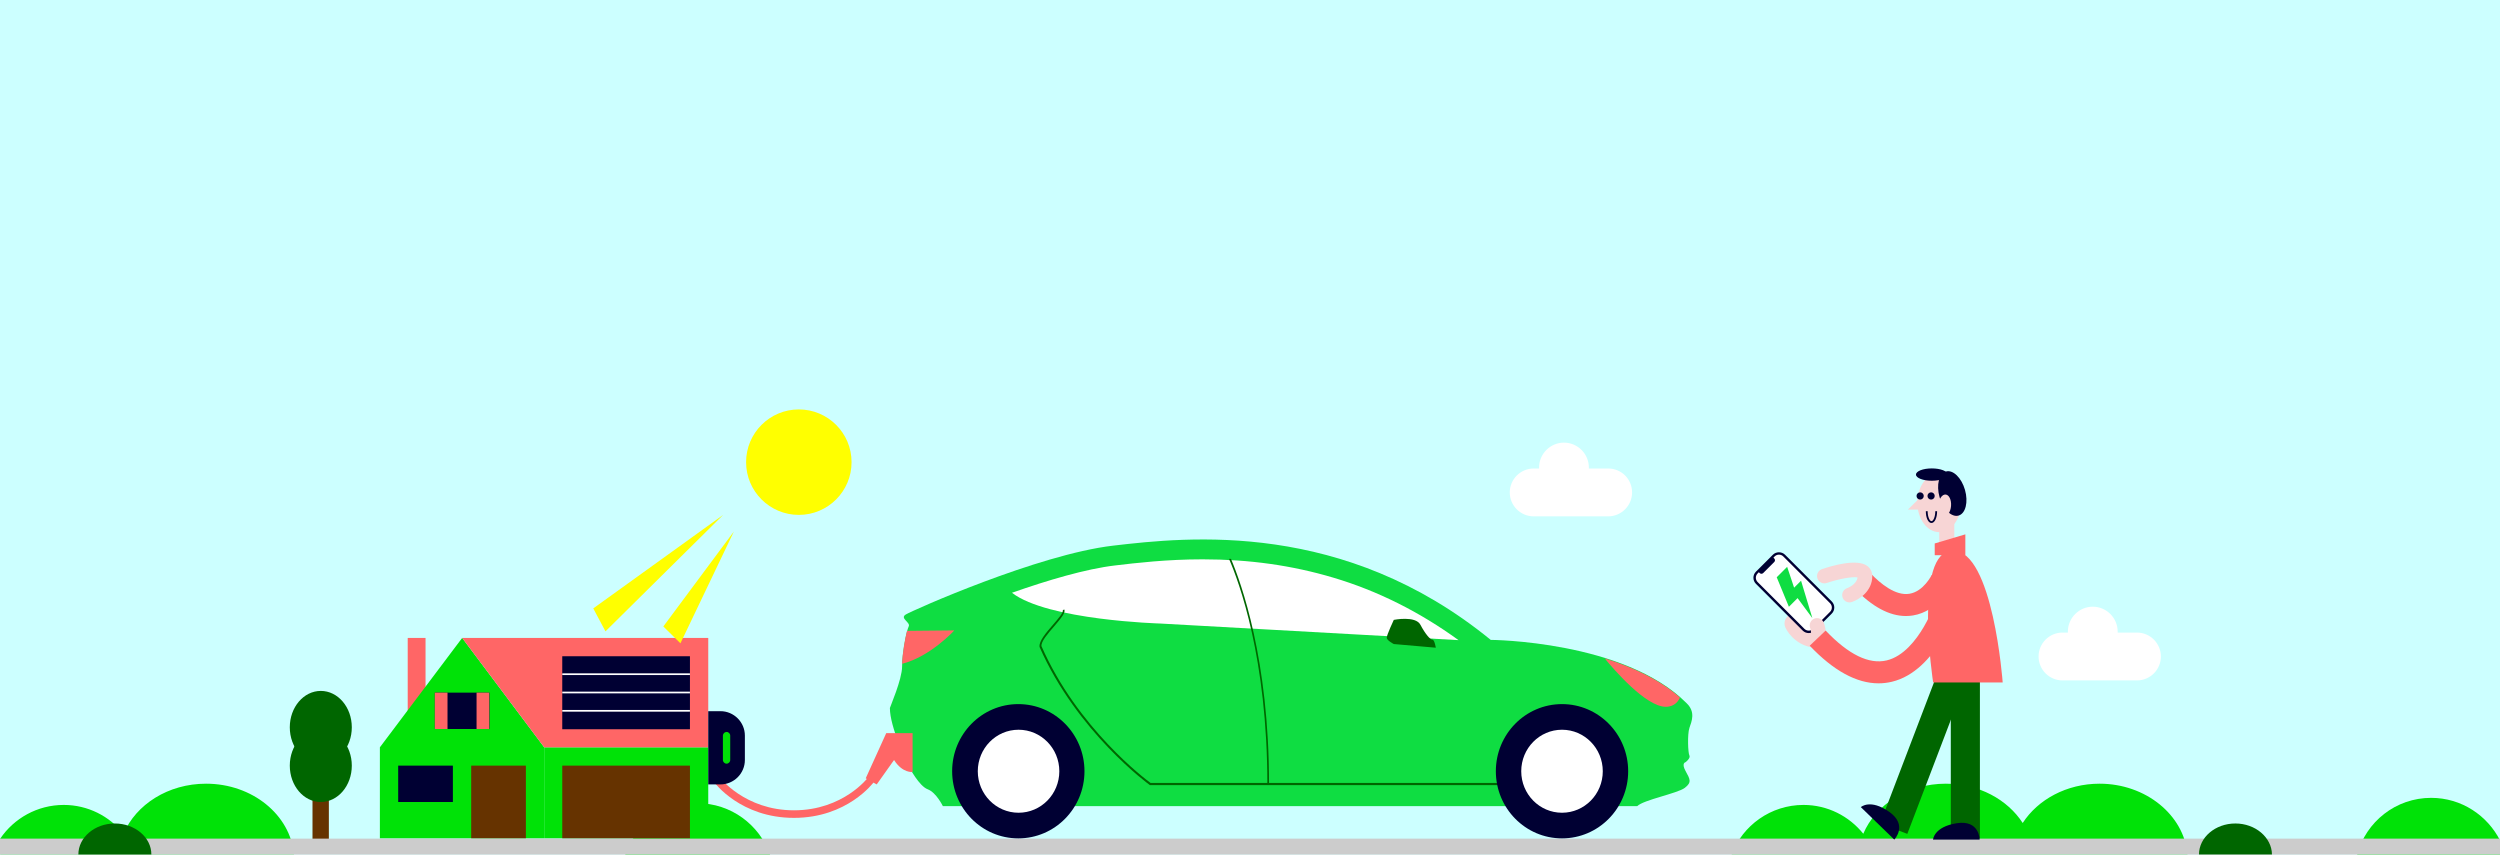
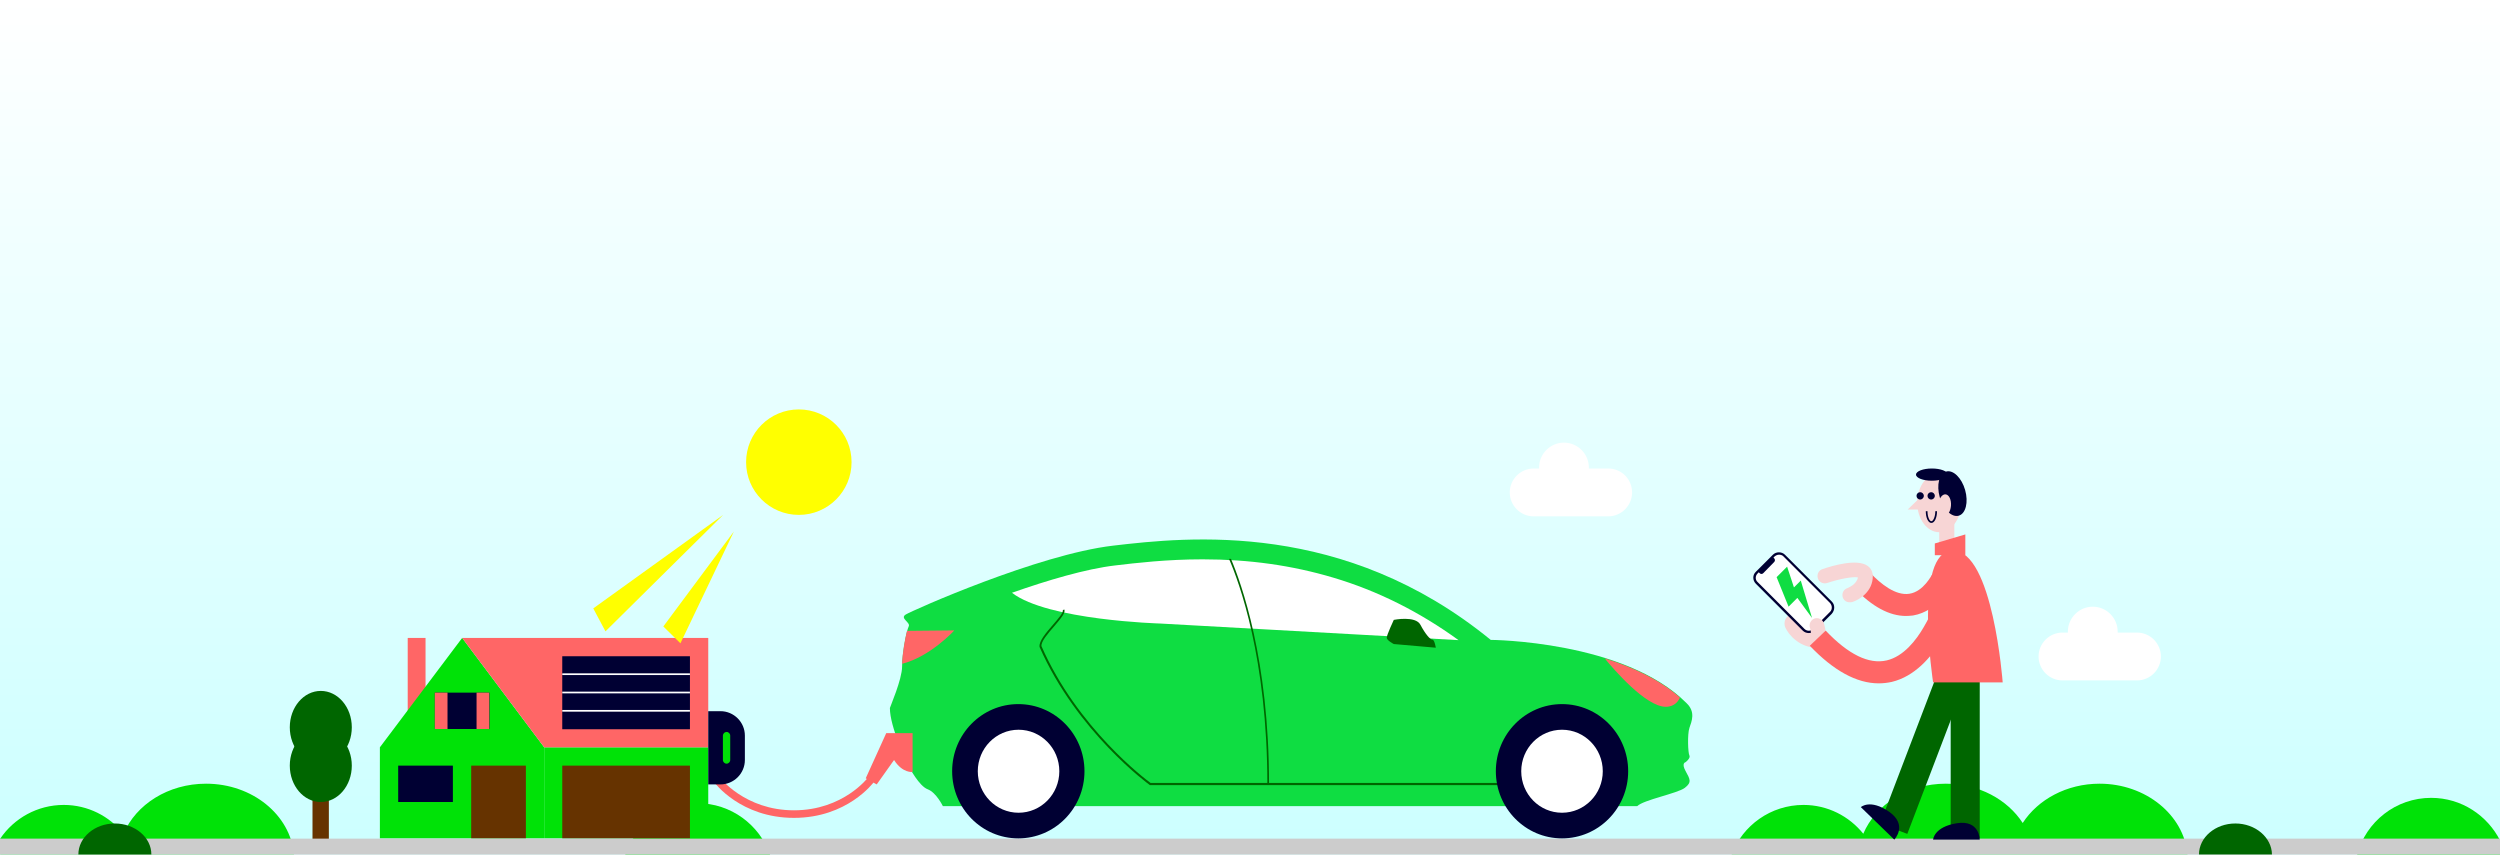
- <svg xmlns="http://www.w3.org/2000/svg" version="1.1" id="Ebene_1" x="0px" y="0px" viewBox="0 0 1024 350" style="enable-background:new 0 0 1024 350;" xml:space="preserve">
+ <svg xmlns="http://www.w3.org/2000/svg" version="1.1" id="Ebene_1" x="0px" y="0px" width="1024px" height="350px" viewBox="0 0 1024 350" style="enable-background:new 0 0 1024 350;" xml:space="preserve">
  <style type="text/css">
- 	.st0{fill:#CCFFFF;}
+ 	.st0{fill:url(#SVGID_1_);}
	.st1{fill:#00E207;}
	.st2{fill:#FF6666;}
	.st3{fill:#000033;}
	.st4{fill:#663300;}
	.st5{fill:#FFFFFF;}
	.st6{fill:#006600;}
	.st7{fill:#CCCCCC;}
	.st8{fill:#FFFF00;}
	.st9{fill:#0FDD42;}
	.st10{fill:#F7D5D5;}
</style>
-   <rect y="0" class="st0" width="1024" height="350" />
+   <linearGradient id="SVGID_1_" gradientUnits="userSpaceOnUse" x1="512" y1="0" x2="512" y2="350">
+     <stop offset="0" style="stop-color:#FFFFFF" />
+     <stop offset="1" style="stop-color:#CCFFFF" />
+   </linearGradient>
+   <rect class="st0" width="1024" height="350" />
  <g>
    <path class="st1" d="M84.4,321c-15.5,0-28.7,8.5-33.8,20.5c-5.8-7.2-14.6-11.8-24.5-11.8c-10.8,0-20.4,5.5-26,13.8v6.4h120.3   C118.9,333.8,103.4,321,84.4,321z" />
    <path class="st1" d="M285.7,329c-13.7,0-25.3,8.8-29.6,21h59.3C311,337.8,299.4,329,285.7,329z" />
    <path class="st1" d="M860,321c-13.5,0-25.3,6.5-31.5,16.1c-6.2-9.6-18-16.1-31.5-16.1c-15.5,0-28.7,8.5-33.8,20.5   c-5.8-7.2-14.6-11.8-24.5-11.8c-13.4,0-24.9,8.4-29.4,20.2H896C894.5,333.8,878.9,321,860,321z" />
    <path class="st1" d="M995.8,326.8c-14.5,0-26.7,9.8-30.3,23.2h58.6v-5.6C1018.9,334,1008.2,326.8,995.8,326.8z" />
  </g>
  <g>
    <polyline class="st1" points="222.9,343.4 222.9,306.1 290.1,306.1 290.1,343.4  " />
  </g>
  <g>
    <rect x="167" y="261.3" class="st2" width="7.3" height="30.8" />
  </g>
  <g>
    <polyline class="st1" points="155.6,343.4 155.6,306.1 189.3,261.3 222.9,306.1 222.9,343.4  " />
  </g>
  <g>
    <polygon class="st2" points="290.1,306.1 222.9,306.1 189.3,261.3 290.1,261.3  " />
  </g>
  <g>
    <rect x="230.3" y="268.8" class="st3" width="52.3" height="29.9" />
  </g>
  <g>
    <polyline class="st4" points="230.3,343.4 230.3,313.6 282.6,313.6 282.6,343.4  " />
  </g>
  <g>
    <polyline class="st4" points="193,343.4 193,313.6 215.4,313.6 215.4,343.4  " />
  </g>
  <g>
    <rect x="163.1" y="313.6" class="st3" width="22.4" height="14.9" />
  </g>
  <g>
    <rect x="178.1" y="283.7" class="st3" width="22.4" height="14.9" />
  </g>
  <g>
    <rect x="178.1" y="283.7" class="st2" width="5.2" height="14.9" />
  </g>
  <g>
    <rect x="195.2" y="283.7" class="st2" width="5.2" height="14.9" />
  </g>
  <g>
    <rect x="230.3" y="275.8" class="st5" width="52.3" height="0.7" />
  </g>
  <g>
    <rect x="230.3" y="283.3" class="st5" width="52.3" height="0.7" />
  </g>
  <g>
    <rect x="230.3" y="290.8" class="st5" width="52.3" height="0.7" />
  </g>
  <g>
    <polyline class="st4" points="128,343.7 128,302.4 134.7,302.4 134.7,343.7  " />
  </g>
  <g>
    <ellipse class="st6" cx="131.4" cy="297.9" rx="12.7" ry="14.9" />
  </g>
  <g>
    <ellipse class="st6" cx="131.4" cy="313.6" rx="12.7" ry="14.9" />
  </g>
  <g>
    <rect y="343.5" class="st7" width="1024" height="6.5" />
  </g>
  <g>
    <g>
      <path class="st6" d="M47,337.3c-8.2,0-14.9,5.7-14.9,12.7H62C62,343,55.3,337.3,47,337.3z" />
    </g>
  </g>
  <g>
    <g>
      <path class="st6" d="M915.6,337.3c-8.2,0-14.9,5.7-14.9,12.7h29.9C930.5,343,923.8,337.3,915.6,337.3z" />
    </g>
  </g>
  <g>
    <circle class="st8" cx="327.2" cy="189.3" r="21.6" />
  </g>
  <g>
    <polygon class="st8" points="296.2,210.9 243,249.2 248,258.6  " />
  </g>
  <g>
    <polygon class="st8" points="300.6,217.7 271.7,256.6 278.7,263.5  " />
  </g>
  <path class="st5" d="M658.7,191.9h-7.9c0-0.1,0-0.2,0-0.4c0-5.6-4.6-10.2-10.2-10.2s-10.2,4.6-10.2,10.2c0,0.1,0,0.2,0,0.4h-2.2  c-5.4,0-9.8,4.4-9.8,9.8s4.4,9.8,9.8,9.8h30.5c5.4,0,9.8-4.4,9.8-9.8S664.2,191.9,658.7,191.9z" />
  <path class="st5" d="M875.3,259.1h-7.9c0-0.1,0-0.2,0-0.4c0-5.6-4.6-10.2-10.2-10.2s-10.2,4.6-10.2,10.2c0,0.1,0,0.2,0,0.4h-2.2  c-5.4,0-9.8,4.4-9.8,9.8s4.4,9.8,9.8,9.8h30.5c5.4,0,9.8-4.4,9.8-9.8S880.7,259.1,875.3,259.1z" />
  <g>
    <g>
      <path class="st9" d="M690.4,312.2c0,0-1.8,0.3,0,3.6s2.7,4.6-0.3,6.9s-16.9,4.9-19.5,7.5H386.2c0,0-2.7-5.6-6.2-6.9    s-7.5-8.8-8.1-10.1c-0.6-1.3-7.4-15.4-7.4-23.2c0-0.3,5-11.7,5-17c0-5.2,1.8-14.7,2.7-16.4s-3.8-3.3-1.2-4.9s54.1-24.6,84.9-28.2    s94.6-10.5,154.7,38.6c0,0,54.7,0.3,80.2,25.9c3.8,3.6,2.1,7.5,1.2,10.1s-0.6,10.4,0,11.4C692.5,310.6,690.4,312.2,690.4,312.2z" />
    </g>
    <g>
      <path class="st5" d="M597.4,262.2c-15.8-11.5-33.1-20.2-51.3-25.6c-16.8-5-34.3-7.5-53.5-7.5l0,0c-14.7,0-27.4,1.5-35.8,2.5    c-12,1.4-27.8,6.1-42.3,11.2c14.6,11.3,60.8,12.6,60.8,12.6L597.4,262.2z" />
    </g>
    <g>
      <path class="st6" d="M614.8,321.6H471l-0.1-0.1c-0.3-0.2-29.8-21.7-45.1-56.5v-0.1c-0.3-2.2,2.6-5.7,5.5-9c2-2.3,4.4-5.1,4-5.9    l0.6-0.4c0.7,1.2-1.1,3.4-4,6.8c-2.6,3-5.6,6.4-5.3,8.3c14.7,33.5,42.8,54.7,44.7,56h143.5L614.8,321.6L614.8,321.6z" />
    </g>
    <g>
      <g>
        <path class="st2" d="M390.9,258.2l-19.4,0.2c-0.8,3.1-1.9,9.3-2,13.5C381.2,268.9,390.9,258.2,390.9,258.2z" />
      </g>
      <g>
        <path class="st2" d="M682.3,289.5c3.8,0,5.3-2.6,5.8-3.8c-8.5-7.5-19.7-12.6-30.8-16C660.6,273.7,674,289.5,682.3,289.5z" />
      </g>
    </g>
    <g>
      <ellipse class="st3" cx="417.1" cy="315.9" rx="27.1" ry="27.5" />
    </g>
    <g>
      <path class="st6" d="M588.1,265.3l-17.2-1.5c0,0-2.9-1.5-2.9-2.6s2.9-7.3,2.9-7.3s8.9-1.8,10.9,2s4,6.1,4.9,6.1    S588.1,265.3,588.1,265.3z" />
    </g>
    <g>
      <ellipse class="st3" cx="639.8" cy="315.9" rx="27.1" ry="27.5" />
    </g>
    <g>
      <ellipse class="st5" cx="639.8" cy="315.9" rx="16.7" ry="17" />
    </g>
    <g>
      <ellipse class="st5" cx="417.2" cy="315.9" rx="16.7" ry="17" />
    </g>
    <g>
      <path class="st6" d="M519.8,321.1c0-51-11.4-82.3-15.6-92.2h-0.8c4.1,9.4,15.7,40.7,15.7,92.2H519.8z" />
    </g>
  </g>
  <g>
    <g>
      <path class="st2" d="M373.8,300.3H363l-8.4,18.5l4.5,2.5l7.1-10c3.5,5.5,7.6,4.9,7.6,4.9L373.8,300.3L373.8,300.3z" />
    </g>
    <g>
      <path class="st2" d="M325.2,335c-21.8,0-32.5-14.3-32.9-14.9l2.4-1.8c0.1,0.1,10.3,13.6,30.5,13.6c20.3,0,30.4-13.5,30.5-13.6    l2.4,1.8C357.7,320.7,347,335,325.2,335z" />
    </g>
    <g>
      <path class="st3" d="M295.1,321.3h-5v-30h5c5.5,0,10,4.5,10,10v10C305.1,316.8,300.6,321.3,295.1,321.3z" />
    </g>
    <g>
      <path class="st1" d="M297.6,312.8c-0.8,0-1.5-0.7-1.5-1.5v-10c0-0.8,0.7-1.5,1.5-1.5s1.5,0.7,1.5,1.5v10    C299.1,312.1,298.4,312.8,297.6,312.8z" />
    </g>
  </g>
  <g>
    <g>
      <g>
-         <rect x="783.207" y="265.981" transform="matrix(0.9343 0.3566 -0.3566 0.9343 160.2806 -261.4449)" class="st6" width="11.921" height="75.941" />
-       </g>
-     </g>
-     <g>
-       <g>
-         <rect x="799.047" y="267.444" class="st6" width="11.921" height="75.941" />
-       </g>
-     </g>
-     <g>
-       <g>
-         <path class="st2" d="M791.816,279.538H820.3c0,0-3.955-54.033-20.373-54.033S791.816,279.538,791.816,279.538z" />
-       </g>
-     </g>
-     <g>
-       <g>
-         <path class="st3" d="M762.199,330.598c0,0,3.832-3.543,11.621,1.932c7.788,5.475,2.079,11.36,2.079,11.36L762.199,330.598z" />
-       </g>
-     </g>
-     <g>
-       <g>
-         <path class="st3" d="M791.774,343.9c0,0,0.283-5.212,9.686-6.705c9.403-1.494,9.403,6.705,9.403,6.705H791.774z" />
-       </g>
-     </g>
-     <g>
-       <g>
-         <ellipse class="st10" cx="794.306" cy="205.886" rx="8.953" ry="12.087" />
-       </g>
-     </g>
-     <g>
-       <g>
-         <polygon class="st10" points="788.119,202.207 781.447,208.745 787.148,208.745    " />
-       </g>
-     </g>
-     <g>
-       <g>
-         <ellipse class="st3" cx="791.269" cy="194.387" rx="6.486" ry="2.525" />
-       </g>
-     </g>
-     <g>
-       <g>
-         <ellipse transform="matrix(0.9616 -0.2745 0.2745 0.9616 -24.7703 227.2772)" class="st3" cx="799.644" cy="202.139" rx="5.411" ry="9.386" />
-       </g>
-     </g>
-     <g>
-       <g>
-         <ellipse transform="matrix(0.0817 -0.9967 0.9967 0.0817 525.0903 984.0273)" class="st10" cx="796.525" cy="207.075" rx="4.506" ry="2.598" />
-       </g>
-     </g>
-     <g>
-       <g>
-         <rect x="794.306" y="213.348" class="st10" width="6.179" height="12.157" />
-       </g>
-     </g>
-     <g>
-       <g>
-         <polygon class="st2" points="805.007,227.409 792.46,227.409 792.46,222.599 805.007,218.865    " />
-       </g>
-     </g>
-     <g>
-       <g>
-         <path class="st3" d="M791.129,214.218c-1.318,0-2.311-2.082-2.311-4.842h0.747c0,2.344,0.826,4.096,1.564,4.096     c0.739,0,1.564-1.751,1.564-4.096h0.747C793.441,212.136,792.447,214.218,791.129,214.218z" />
-       </g>
-     </g>
-     <g>
-       <g>
-         <circle class="st3" cx="790.978" cy="203.144" r="1.481" />
-       </g>
-     </g>
-     <g>
-       <g>
-         <circle class="st3" cx="786.491" cy="203.144" r="1.481" />
-       </g>
-     </g>
-     <g>
-       <path class="st10" d="M744.523,265.381c-0.021,0-0.04,0-0.061,0c-7.373-0.111-11.738-5.276-13.155-8.312    c-0.935-2.002-0.07-4.382,1.932-5.316c1.986-0.93,4.351-0.081,5.298,1.893c0.205,0.407,1.979,3.675,6.045,3.735    c2.209,0.033,3.973,1.852,3.94,4.06C748.489,263.629,746.705,265.381,744.523,265.381z" />
-     </g>
-     <g>
-       <path class="st2" d="M780.662,252.322c-6.792,0-13.868-3.81-21.079-11.359l6.508-6.217c4.162,4.358,10.316,9.376,15.987,8.464    c5.83-0.923,9.13-7.654,9.163-7.723l8.141,3.836c-0.21,0.45-5.277,11.037-15.804,12.762    C782.612,252.243,781.639,252.322,780.662,252.322z" />
-     </g>
-     <g>
-       <path class="st5" d="M749.945,250.965l-6.966,6.966c-1.172,1.172-3.071,1.172-4.243,0l-19.164-19.164    c-1.172-1.172-1.172-3.071,0-4.243l6.966-6.966c1.172-1.172,3.071-1.172,4.243,0l19.164,19.164    C751.117,247.894,751.117,249.794,749.945,250.965z" />
-       <path class="st3" d="M740.857,259.308c-0.896,0-1.792-0.341-2.475-1.022l-19.164-19.164c-1.363-1.365-1.363-3.585,0-4.95    l6.967-6.966c1.32-1.321,3.626-1.322,4.949,0l19.164,19.164c0.661,0.661,1.025,1.54,1.025,2.476c0,0.935-0.364,1.813-1.025,2.475    l-6.966,6.966C742.65,258.967,741.753,259.308,740.857,259.308z M728.66,227.18c-0.668,0-1.296,0.26-1.768,0.732l-6.967,6.966    c-0.974,0.975-0.974,2.562,0,3.536l19.164,19.164c0.975,0.975,2.562,0.974,3.536,0l6.966-6.966    c0.473-0.473,0.732-1.101,0.732-1.768c0-0.668-0.26-1.296-0.732-1.769l-19.164-19.164    C729.955,227.439,729.327,227.18,728.66,227.18z" />
-     </g>
-     <g>
-       <path class="st9" d="M727.746,236.444l4.271-4.271l2.847,8.541l2.847-2.847l4.627,15.303l-6.05-8.185l-3.559,3.559    L727.746,236.444z" />
-     </g>
-     <g>
-       <path class="st3" d="M726.744,230.181l-4.55,4.55c-0.391,0.391-1.024,0.391-1.414,0l-0.707-0.707l5.964-5.964l0.707,0.707    C727.135,229.157,727.135,229.791,726.744,230.181z" />
-     </g>
-     <g>
-       <path class="st10" d="M744.688,264.382c-0.184,0-0.37-0.018-0.557-0.053c-1.629-0.306-2.7-1.874-2.395-3.502    c0.342-1.818-0.266-3.53-0.272-3.546c-0.606-1.542,0.152-3.284,1.693-3.891c1.546-0.607,3.283,0.152,3.891,1.693    c0.13,0.33,1.248,3.324,0.585,6.851C747.363,263.376,746.103,264.382,744.688,264.382z" />
-     </g>
-     <g>
-       <path class="st2" d="M769.455,279.895c-9,0-18.459-5.164-28.195-15.414l6.525-6.199c9.339,9.831,17.743,13.94,24.99,12.224    c6.876-1.632,12.053-8.346,15.185-13.69c3.655-6.236,5.469-12.167,5.487-12.227l8.619,2.591    c-0.338,1.125-8.483,27.615-27.188,32.077C773.09,279.682,771.282,279.895,769.455,279.895z" />
-     </g>
-     <g>
-       <path class="st10" d="M757.555,246.747c-1.252,0-2.419-0.789-2.842-2.04c-0.53-1.57,0.312-3.272,1.881-3.803    c0.149-0.053,3.838-1.39,4.254-4.394c-1.957-0.418-7.603,0.576-12.624,2.282c-1.57,0.535-3.273-0.306-3.806-1.874    c-0.534-1.568,0.306-3.272,1.874-3.806c4.148-1.411,14.25-4.366,18.471-1.344c1.369,0.98,2.123,2.467,2.123,4.184    c0,6.162-5.262,9.584-8.37,10.635C758.198,246.695,757.874,246.747,757.555,246.747z" />
+         <rect x="751.2" y="298" transform="matrix(0.3566 -0.9343 0.9343 0.3566 223.8165 932.8984)" class="st6" width="75.9" height="11.9" />
+       </g>
+     </g>
+     <g>
+       <g>
+         <rect x="799" y="267.4" class="st6" width="11.9" height="75.9" />
+       </g>
+     </g>
+     <g>
+       <g>
+         <path class="st2" d="M791.8,279.5h28.5c0,0-4-54-20.4-54S791.8,279.5,791.8,279.5z" />
+       </g>
+     </g>
+     <g>
+       <g>
+         <path class="st3" d="M762.2,330.6c0,0,3.8-3.5,11.6,1.9c7.8,5.5,2.1,11.4,2.1,11.4L762.2,330.6z" />
+       </g>
+     </g>
+     <g>
+       <g>
+         <path class="st3" d="M791.8,343.9c0,0,0.3-5.2,9.7-6.7c9.4-1.5,9.4,6.7,9.4,6.7H791.8z" />
+       </g>
+     </g>
+     <g>
+       <g>
+         <ellipse class="st10" cx="794.3" cy="205.9" rx="9" ry="12.1" />
+       </g>
+     </g>
+     <g>
+       <g>
+         <polygon class="st10" points="788.1,202.2 781.4,208.7 787.1,208.7    " />
+       </g>
+     </g>
+     <g>
+       <g>
+         <ellipse class="st3" cx="791.3" cy="194.4" rx="6.5" ry="2.5" />
+       </g>
+     </g>
+     <g>
+       <g>
+         <ellipse transform="matrix(0.9616 -0.2745 0.2745 0.9616 -24.7737 227.2675)" class="st3" cx="799.7" cy="202.2" rx="5.4" ry="9.4" />
+       </g>
+     </g>
+     <g>
+       <g>
+         <ellipse transform="matrix(8.169650e-02 -0.9967 0.9967 8.169650e-02 525.1253 984.029)" class="st10" cx="796.6" cy="207" rx="4.5" ry="2.6" />
+       </g>
+     </g>
+     <g>
+       <g>
+         <rect x="794.3" y="213.3" class="st10" width="6.2" height="12.2" />
+       </g>
+     </g>
+     <g>
+       <g>
+         <polygon class="st2" points="805,227.4 792.5,227.4 792.5,222.6 805,218.9    " />
+       </g>
+     </g>
+     <g>
+       <g>
+         <path class="st3" d="M791.1,214.2c-1.3,0-2.3-2.1-2.3-4.8h0.7c0,2.3,0.8,4.1,1.6,4.1c0.7,0,1.6-1.8,1.6-4.1h0.7     C793.4,212.1,792.4,214.2,791.1,214.2z" />
+       </g>
+     </g>
+     <g>
+       <g>
+         <circle class="st3" cx="791" cy="203.1" r="1.5" />
+       </g>
+     </g>
+     <g>
+       <g>
+         <circle class="st3" cx="786.5" cy="203.1" r="1.5" />
+       </g>
+     </g>
+     <g>
+       <path class="st10" d="M744.5,265.4C744.5,265.4,744.5,265.4,744.5,265.4c-7.4-0.1-11.8-5.3-13.2-8.3c-0.9-2-0.1-4.4,1.9-5.3    c2-0.9,4.4-0.1,5.3,1.9c0.2,0.4,2,3.7,6,3.7c2.2,0,4,1.9,3.9,4.1C748.5,263.6,746.7,265.4,744.5,265.4z" />
+     </g>
+     <g>
+       <path class="st2" d="M780.7,252.3c-6.8,0-13.9-3.8-21.1-11.4l6.5-6.2c4.2,4.4,10.3,9.4,16,8.5c5.8-0.9,9.1-7.7,9.2-7.7l8.1,3.8    c-0.2,0.4-5.3,11-15.8,12.8C782.6,252.2,781.6,252.3,780.7,252.3z" />
+     </g>
+     <g>
+       <path class="st5" d="M749.9,251l-7,7c-1.2,1.2-3.1,1.2-4.2,0l-19.2-19.2c-1.2-1.2-1.2-3.1,0-4.2l7-7c1.2-1.2,3.1-1.2,4.2,0    l19.2,19.2C751.1,247.9,751.1,249.8,749.9,251z" />
+       <path class="st3" d="M740.9,259.3c-0.9,0-1.8-0.3-2.5-1l-19.2-19.2c-1.4-1.4-1.4-3.6,0-4.9l7-7c1.3-1.3,3.6-1.3,4.9,0l19.2,19.2    c0.7,0.7,1,1.5,1,2.5c0,0.9-0.4,1.8-1,2.5l-7,7C742.7,259,741.8,259.3,740.9,259.3z M728.7,227.2c-0.7,0-1.3,0.3-1.8,0.7l-7,7    c-1,1-1,2.6,0,3.5l19.2,19.2c1,1,2.6,1,3.5,0l7-7c0.5-0.5,0.7-1.1,0.7-1.8c0-0.7-0.3-1.3-0.7-1.8l-19.2-19.2    C730,227.4,729.3,227.2,728.7,227.2z" />
+     </g>
+     <g>
+       <path class="st9" d="M727.7,236.4l4.3-4.3l2.8,8.5l2.8-2.8l4.6,15.3l-6-8.2l-3.6,3.6L727.7,236.4z" />
+     </g>
+     <g>
+       <path class="st3" d="M726.7,230.2l-4.5,4.6c-0.4,0.4-1,0.4-1.4,0l-0.7-0.7l6-6l0.7,0.7C727.1,229.2,727.1,229.8,726.7,230.2z" />
+     </g>
+     <g>
+       <path class="st10" d="M744.7,264.4c-0.2,0-0.4,0-0.6-0.1c-1.6-0.3-2.7-1.9-2.4-3.5c0.3-1.8-0.3-3.5-0.3-3.5    c-0.6-1.5,0.2-3.3,1.7-3.9c1.5-0.6,3.3,0.2,3.9,1.7c0.1,0.3,1.2,3.3,0.6,6.9C747.4,263.4,746.1,264.4,744.7,264.4z" />
+     </g>
+     <g>
+       <path class="st2" d="M769.5,279.9c-9,0-18.5-5.2-28.2-15.4l6.5-6.2c9.3,9.8,17.7,13.9,25,12.2c6.9-1.6,12.1-8.3,15.2-13.7    c3.7-6.2,5.5-12.2,5.5-12.2l8.6,2.6c-0.3,1.1-8.5,27.6-27.2,32.1C773.1,279.7,771.3,279.9,769.5,279.9z" />
+     </g>
+     <g>
+       <path class="st10" d="M757.6,246.7c-1.3,0-2.4-0.8-2.8-2c-0.5-1.6,0.3-3.3,1.9-3.8c0.1-0.1,3.8-1.4,4.3-4.4    c-2-0.4-7.6,0.6-12.6,2.3c-1.6,0.5-3.3-0.3-3.8-1.9c-0.5-1.6,0.3-3.3,1.9-3.8c4.1-1.4,14.2-4.4,18.5-1.3c1.4,1,2.1,2.5,2.1,4.2    c0,6.2-5.3,9.6-8.4,10.6C758.2,246.7,757.9,246.7,757.6,246.7z" />
    </g>
  </g>
</svg>
